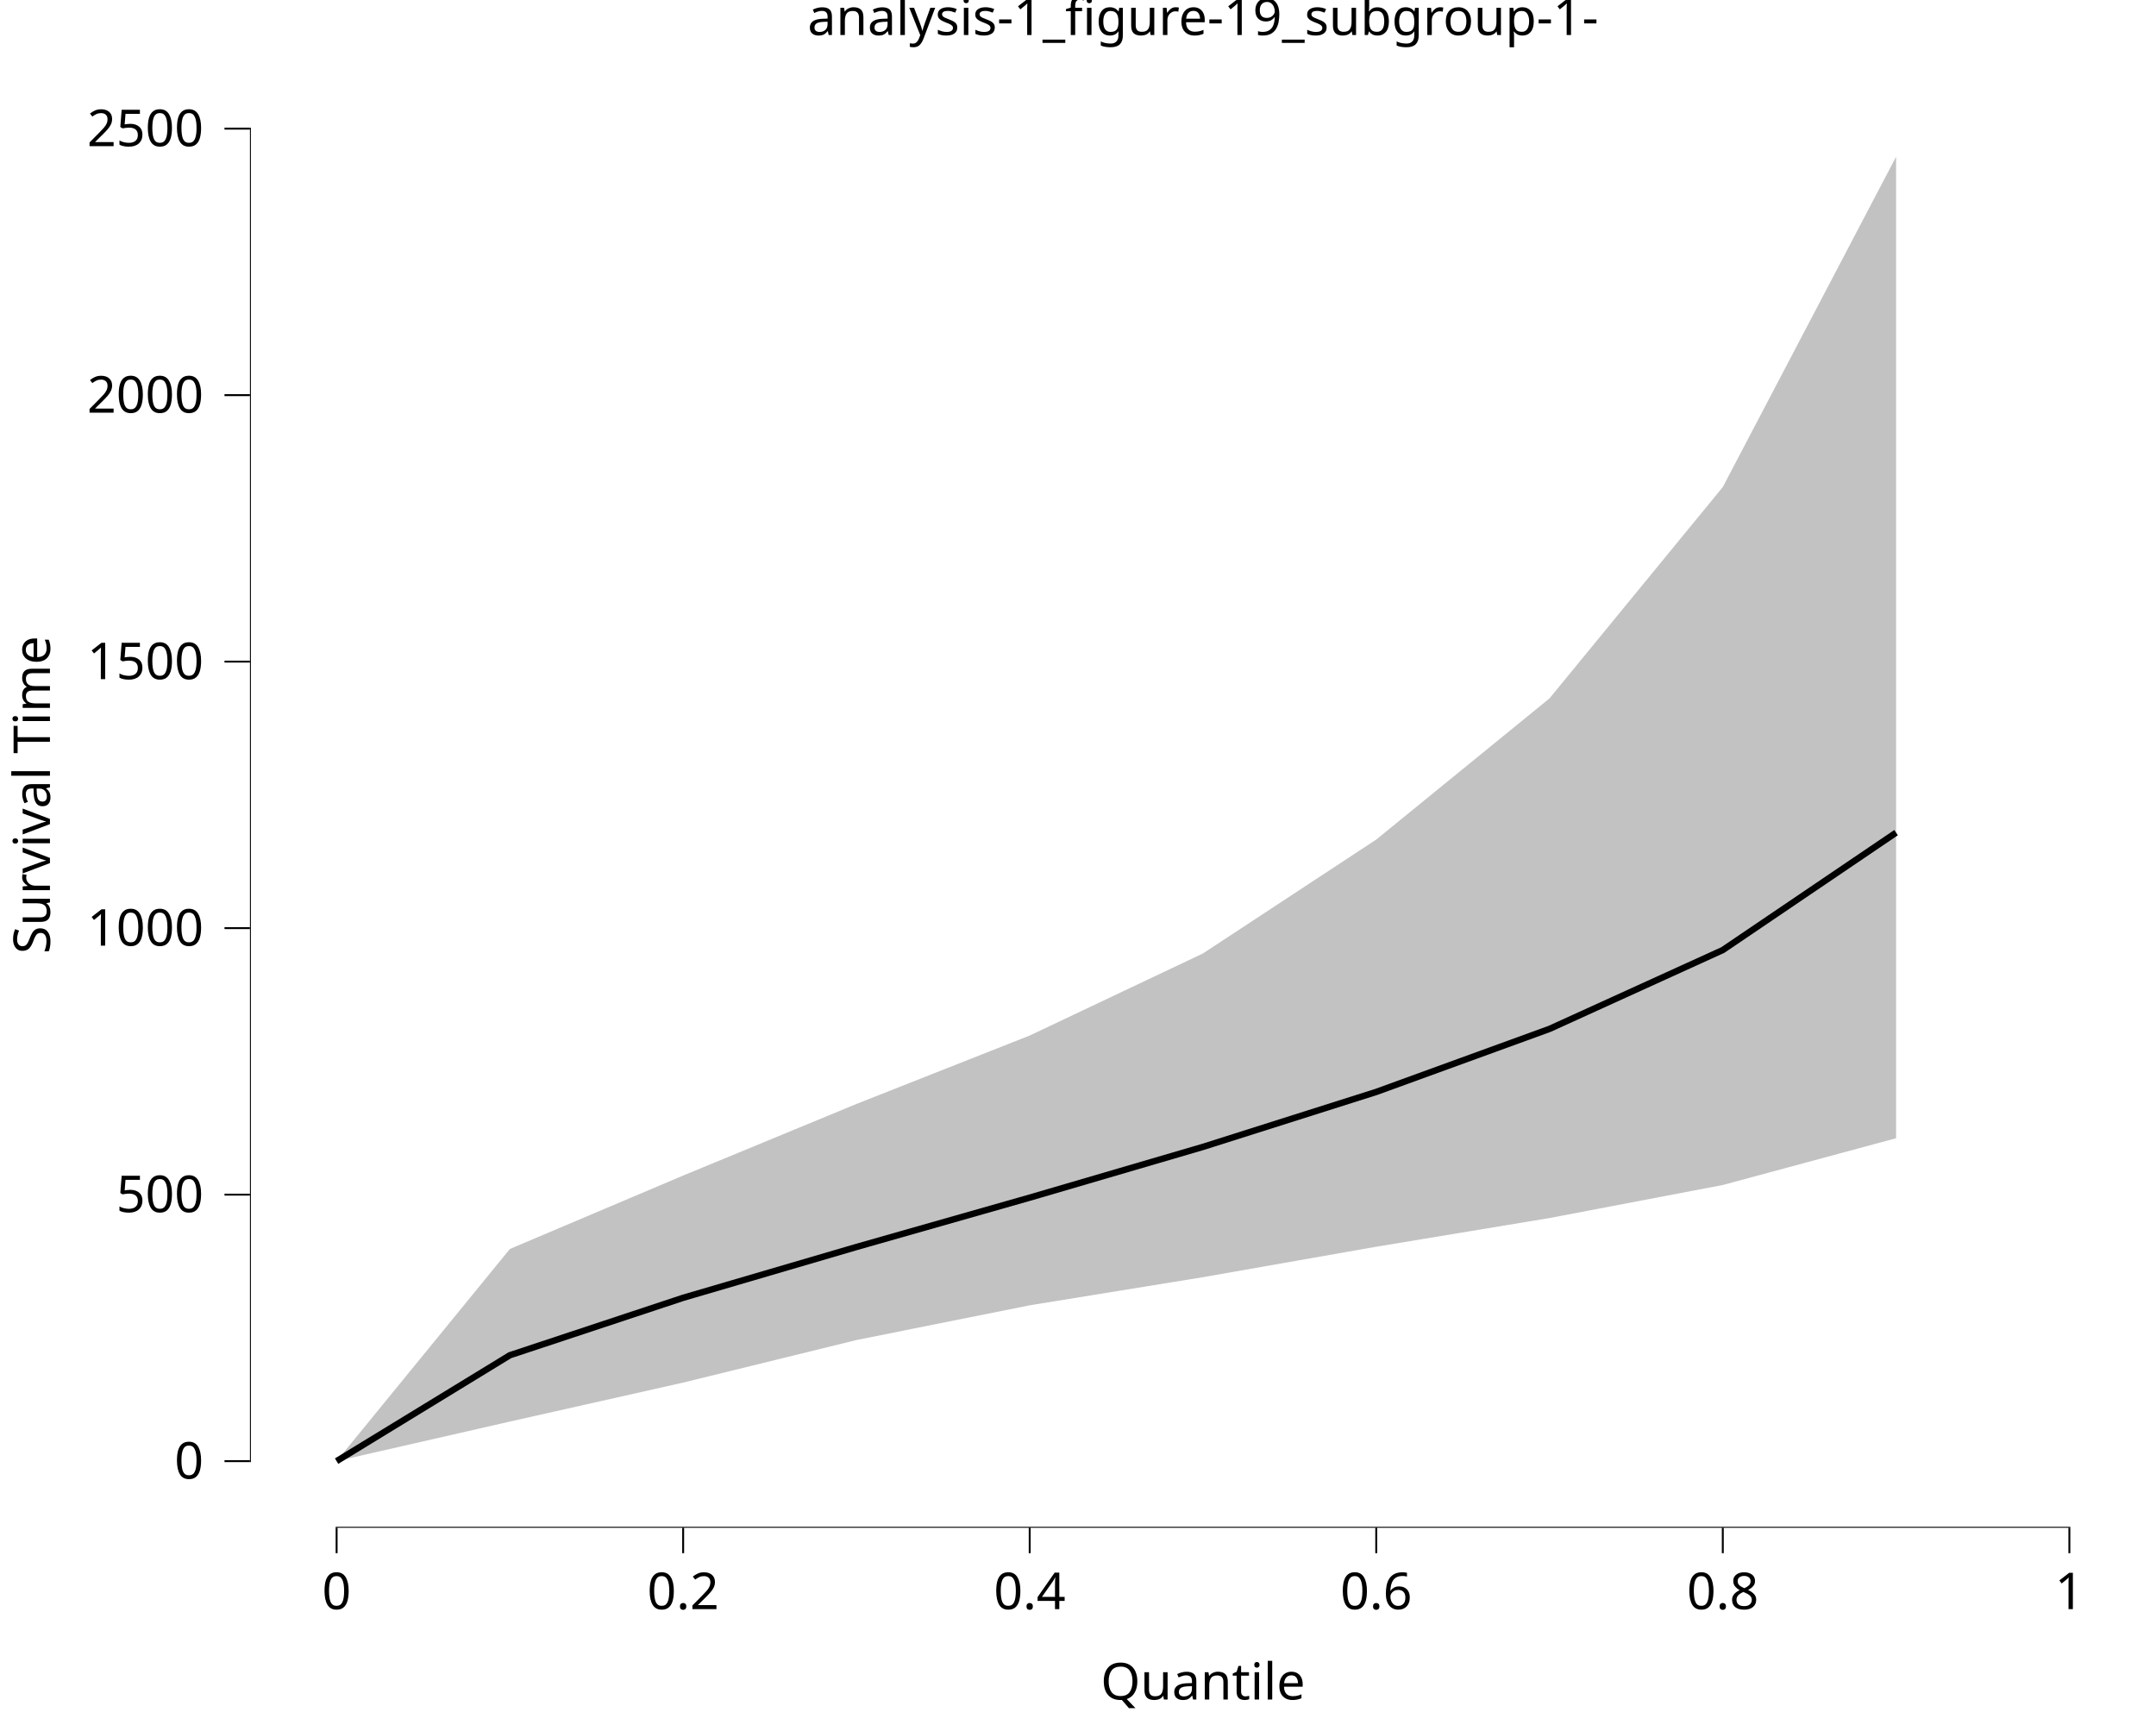
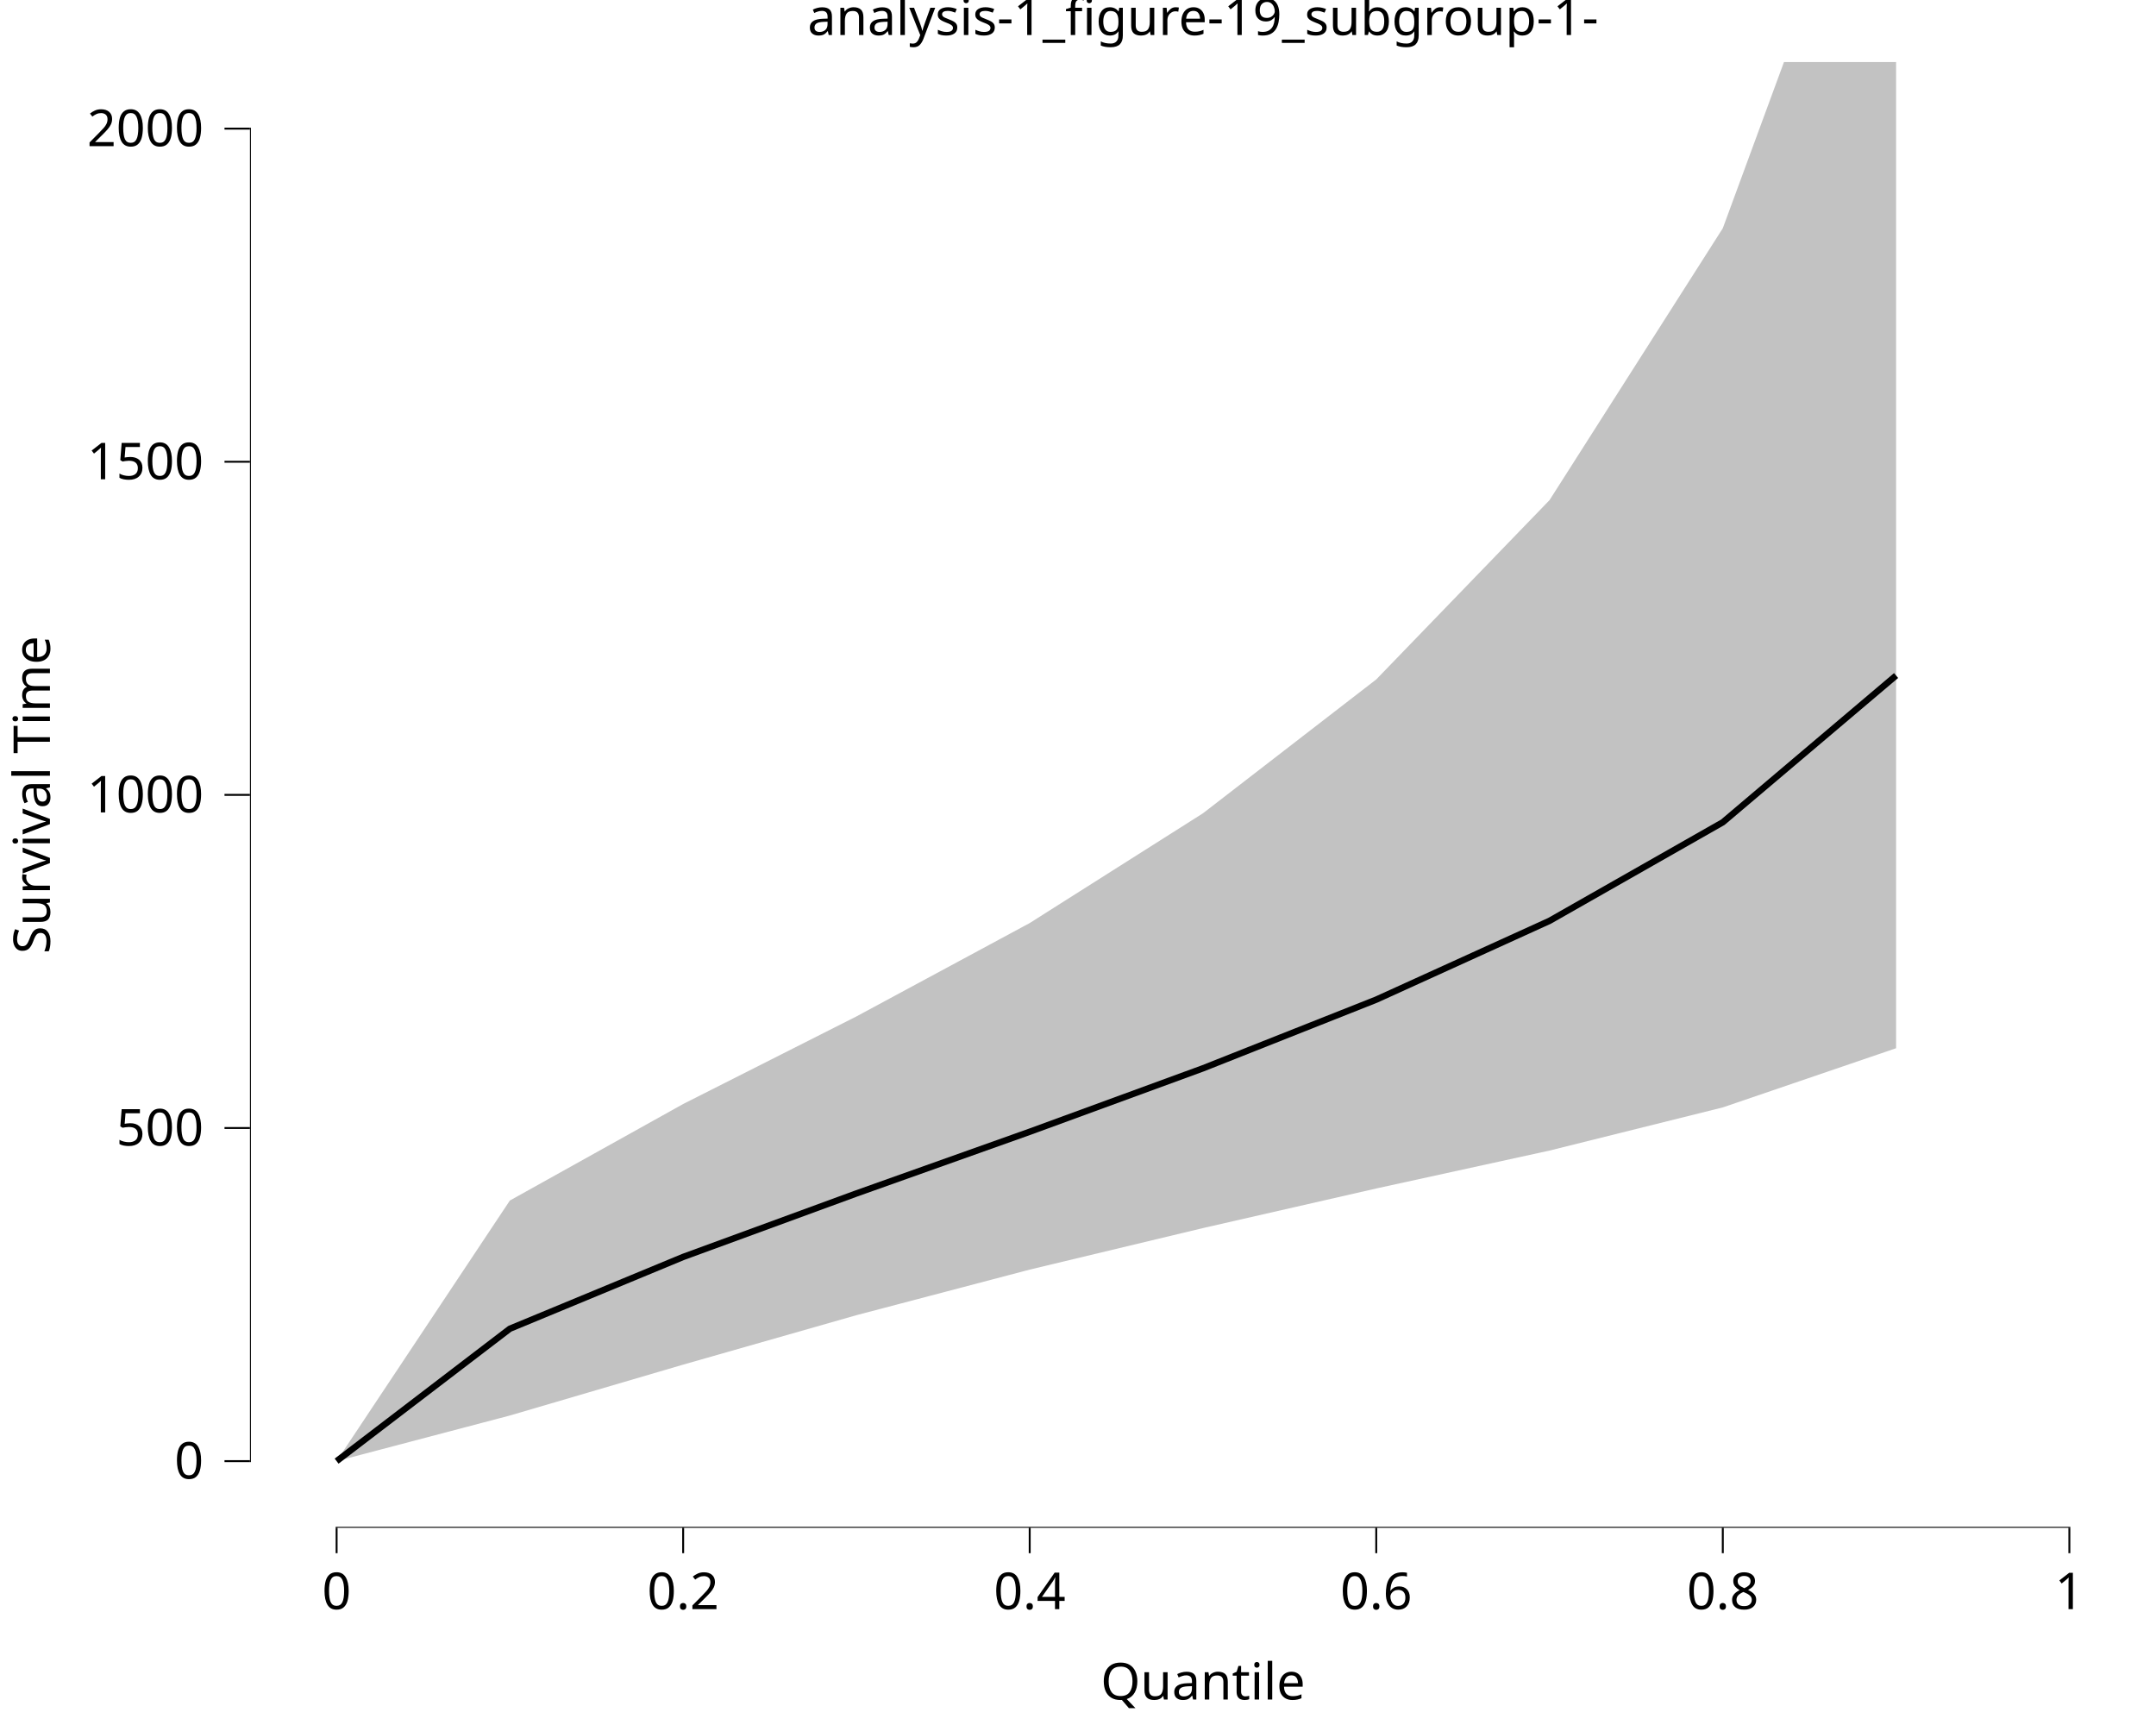
<svg xmlns="http://www.w3.org/2000/svg" class="svglite" data-engine-version="2.0" width="720.00pt" height="576.00pt" viewBox="0 0 720.00 576.00">
  <defs>
    <style type="text/css">
    .svglite line, .svglite polyline, .svglite polygon, .svglite path, .svglite rect, .svglite circle {
      fill: none;
      stroke: #000000;
      stroke-linecap: round;
      stroke-linejoin: round;
      stroke-miterlimit: 10.00;
    }
  </style>
  </defs>
  <rect width="100%" height="100%" style="stroke: none; fill: #FFFFFF;" />
  <defs>
    <clipPath id="cpMC4wMHw3MjAuMDB8MC4wMHw1NzYuMDA=">
      <rect x="0.00" y="0.00" width="720.00" height="576.00" />
    </clipPath>
  </defs>
  <g clip-path="url(#cpMC4wMHw3MjAuMDB8MC4wMHw1NzYuMDA=)">
    <rect x="0.00" y="0.00" width="720.00" height="576.00" style="stroke-width: 10.67; stroke: none;" />
  </g>
  <defs>
    <clipPath id="cpODMuNDd8NzIwLjAwfDIwLjcxfDUxMC4xNA==">
      <rect x="83.47" y="20.71" width="636.53" height="489.43" />
    </clipPath>
  </defs>
  <g clip-path="url(#cpODMuNDd8NzIwLjAwfDIwLjcxfDUxMC4xNA==)">
    <rect x="83.47" y="20.71" width="636.53" height="489.43" style="stroke-width: 10.67; stroke: none;" />
-     <polygon points="112.41,487.89 170.27,417.05 228.14,392.53 286.00,368.63 343.87,345.78 401.74,318.36 459.60,280.34 517.47,233.19 575.33,162.63 633.20,52.34 633.20,380.07 575.33,395.69 517.47,406.72 459.60,416.30 401.74,426.47 343.87,435.86 286.00,447.46 228.14,461.67 170.27,474.68 112.41,487.89 " style="stroke-width: 0.00; stroke: none; stroke-linecap: butt; fill: #333333; fill-opacity: 0.30;" />
-     <polyline points="112.41,487.89 170.27,417.05 228.14,392.53 286.00,368.63 343.87,345.78 401.74,318.36 459.60,280.34 517.47,233.19 575.33,162.63 633.20,52.34 " style="stroke-width: 1.07; stroke: none; stroke-linecap: butt;" />
-     <polyline points="633.20,380.07 575.33,395.69 517.47,406.72 459.60,416.30 401.74,426.47 343.87,435.86 286.00,447.46 228.14,461.67 170.27,474.68 112.41,487.89 " style="stroke-width: 1.07; stroke: none; stroke-linecap: butt;" />
-     <polyline points="112.41,487.89 170.27,452.53 228.14,433.35 286.00,416.39 343.87,399.91 401.74,382.96 459.60,364.61 517.47,343.56 575.33,317.23 633.20,278.03 " style="stroke-width: 2.13; stroke-linecap: butt;" />
+     <polygon points="112.41,487.89 170.27,400.87 228.14,368.64 286.00,339.40 343.87,308.22 401.74,271.56 459.60,226.87 517.47,167.00 575.33,76.22 633.20,-80.99 633.20,350.02 575.33,369.78 517.47,384.19 459.60,396.85 401.74,410.07 343.87,423.94 286.00,439.16 228.14,455.67 170.27,472.66 112.41,487.89 " style="stroke-width: 0.00; stroke: none; stroke-linecap: butt; fill: #333333; fill-opacity: 0.30;" />
+     <polyline points="112.41,487.89 170.27,400.87 228.14,368.64 286.00,339.40 343.87,308.22 401.74,271.56 459.60,226.87 517.47,167.00 575.33,76.22 633.20,-80.99 " style="stroke-width: 1.07; stroke: none; stroke-linecap: butt;" />
+     <polyline points="633.20,350.02 575.33,369.78 517.47,384.19 459.60,396.85 401.74,410.07 343.87,423.94 286.00,439.16 228.14,455.67 170.27,472.66 112.41,487.89 " style="stroke-width: 1.07; stroke: none; stroke-linecap: butt;" />
+     <polyline points="112.41,487.89 170.27,443.68 228.14,419.71 286.00,398.51 343.87,377.91 401.74,356.72 459.60,333.79 517.47,307.48 575.33,274.57 633.20,225.57 " style="stroke-width: 2.13; stroke-linecap: butt;" />
    <line x1="112.09" y1="510.14" x2="691.39" y2="510.14" style="stroke-width: 0.64; stroke-linecap: butt;" />
    <line x1="83.47" y1="488.21" x2="83.47" y2="42.64" style="stroke-width: 0.64; stroke-linecap: butt;" />
    <rect x="83.47" y="20.71" width="636.53" height="489.43" style="stroke-width: 0.00; stroke: none;" />
  </g>
  <g clip-path="url(#cpMC4wMHw3MjAuMDB8MC4wMHw1NzYuMDA=)">
    <polyline points="83.47,510.14 83.47,20.71 " style="stroke-width: 0.00; stroke: none; stroke-linecap: butt;" />
    <text x="67.99" y="493.74" text-anchor="end" style="font-size: 17.00px; font-family: sans;" textLength="9.46px" lengthAdjust="spacingAndGlyphs">0</text>
-     <text x="67.99" y="404.75" text-anchor="end" style="font-size: 17.00px; font-family: sans;" textLength="28.37px" lengthAdjust="spacingAndGlyphs">500</text>
-     <text x="67.99" y="315.77" text-anchor="end" style="font-size: 17.00px; font-family: sans;" textLength="37.82px" lengthAdjust="spacingAndGlyphs">1000</text>
-     <text x="67.99" y="226.78" text-anchor="end" style="font-size: 17.00px; font-family: sans;" textLength="37.82px" lengthAdjust="spacingAndGlyphs">1500</text>
-     <text x="67.99" y="137.79" text-anchor="end" style="font-size: 17.00px; font-family: sans;" textLength="37.82px" lengthAdjust="spacingAndGlyphs">2000</text>
-     <text x="67.99" y="48.80" text-anchor="end" style="font-size: 17.00px; font-family: sans;" textLength="37.82px" lengthAdjust="spacingAndGlyphs">2500</text>
+     <text x="67.99" y="382.51" text-anchor="end" style="font-size: 17.00px; font-family: sans;" textLength="28.37px" lengthAdjust="spacingAndGlyphs">500</text>
+     <text x="67.99" y="271.27" text-anchor="end" style="font-size: 17.00px; font-family: sans;" textLength="37.82px" lengthAdjust="spacingAndGlyphs">1000</text>
+     <text x="67.99" y="160.04" text-anchor="end" style="font-size: 17.00px; font-family: sans;" textLength="37.82px" lengthAdjust="spacingAndGlyphs">1500</text>
+     <text x="67.99" y="48.80" text-anchor="end" style="font-size: 17.00px; font-family: sans;" textLength="37.82px" lengthAdjust="spacingAndGlyphs">2000</text>
    <polyline points="74.97,487.89 83.47,487.89 " style="stroke-width: 0.64; stroke-linecap: butt;" />
-     <polyline points="74.97,398.91 83.47,398.91 " style="stroke-width: 0.64; stroke-linecap: butt;" />
-     <polyline points="74.97,309.92 83.47,309.92 " style="stroke-width: 0.64; stroke-linecap: butt;" />
-     <polyline points="74.97,220.93 83.47,220.93 " style="stroke-width: 0.64; stroke-linecap: butt;" />
-     <polyline points="74.97,131.94 83.47,131.94 " style="stroke-width: 0.64; stroke-linecap: butt;" />
+     <polyline points="74.97,376.66 83.47,376.66 " style="stroke-width: 0.64; stroke-linecap: butt;" />
+     <polyline points="74.97,265.42 83.47,265.42 " style="stroke-width: 0.64; stroke-linecap: butt;" />
+     <polyline points="74.97,154.19 83.47,154.19 " style="stroke-width: 0.64; stroke-linecap: butt;" />
    <polyline points="74.97,42.95 83.47,42.95 " style="stroke-width: 0.64; stroke-linecap: butt;" />
    <polyline points="83.47,510.14 720.00,510.14 " style="stroke-width: 0.00; stroke: none; stroke-linecap: butt;" />
    <polyline points="112.41,518.64 112.41,510.14 " style="stroke-width: 0.64; stroke-linecap: butt;" />
    <polyline points="228.14,518.64 228.14,510.14 " style="stroke-width: 0.64; stroke-linecap: butt;" />
    <polyline points="343.87,518.64 343.87,510.14 " style="stroke-width: 0.64; stroke-linecap: butt;" />
    <polyline points="459.60,518.64 459.60,510.14 " style="stroke-width: 0.64; stroke-linecap: butt;" />
    <polyline points="575.33,518.64 575.33,510.14 " style="stroke-width: 0.64; stroke-linecap: butt;" />
    <polyline points="691.07,518.64 691.07,510.14 " style="stroke-width: 0.64; stroke-linecap: butt;" />
    <text x="112.41" y="537.32" text-anchor="middle" style="font-size: 17.00px; font-family: sans;" textLength="9.46px" lengthAdjust="spacingAndGlyphs">0</text>
    <text x="228.14" y="537.32" text-anchor="middle" style="font-size: 17.00px; font-family: sans;" textLength="23.63px" lengthAdjust="spacingAndGlyphs">0.2</text>
    <text x="343.87" y="537.32" text-anchor="middle" style="font-size: 17.00px; font-family: sans;" textLength="23.63px" lengthAdjust="spacingAndGlyphs">0.4</text>
    <text x="459.60" y="537.32" text-anchor="middle" style="font-size: 17.00px; font-family: sans;" textLength="23.63px" lengthAdjust="spacingAndGlyphs">0.6</text>
    <text x="575.33" y="537.32" text-anchor="middle" style="font-size: 17.00px; font-family: sans;" textLength="23.63px" lengthAdjust="spacingAndGlyphs">0.8</text>
    <text x="691.07" y="537.32" text-anchor="middle" style="font-size: 17.00px; font-family: sans;" textLength="9.46px" lengthAdjust="spacingAndGlyphs">1</text>
    <text x="401.74" y="567.49" text-anchor="middle" style="font-size: 17.00px; font-family: sans;" textLength="63.32px" lengthAdjust="spacingAndGlyphs">Quantile</text>
    <text transform="translate(16.68,265.42) rotate(-90)" text-anchor="middle" style="font-size: 17.00px; font-family: sans;" textLength="102.98px" lengthAdjust="spacingAndGlyphs">Survival Time</text>
    <text x="401.74" y="11.70" text-anchor="middle" style="font-size: 17.00px; font-family: sans;" textLength="254.24px" lengthAdjust="spacingAndGlyphs">analysis-1_figure-19_subgroup-1-</text>
  </g>
</svg>
